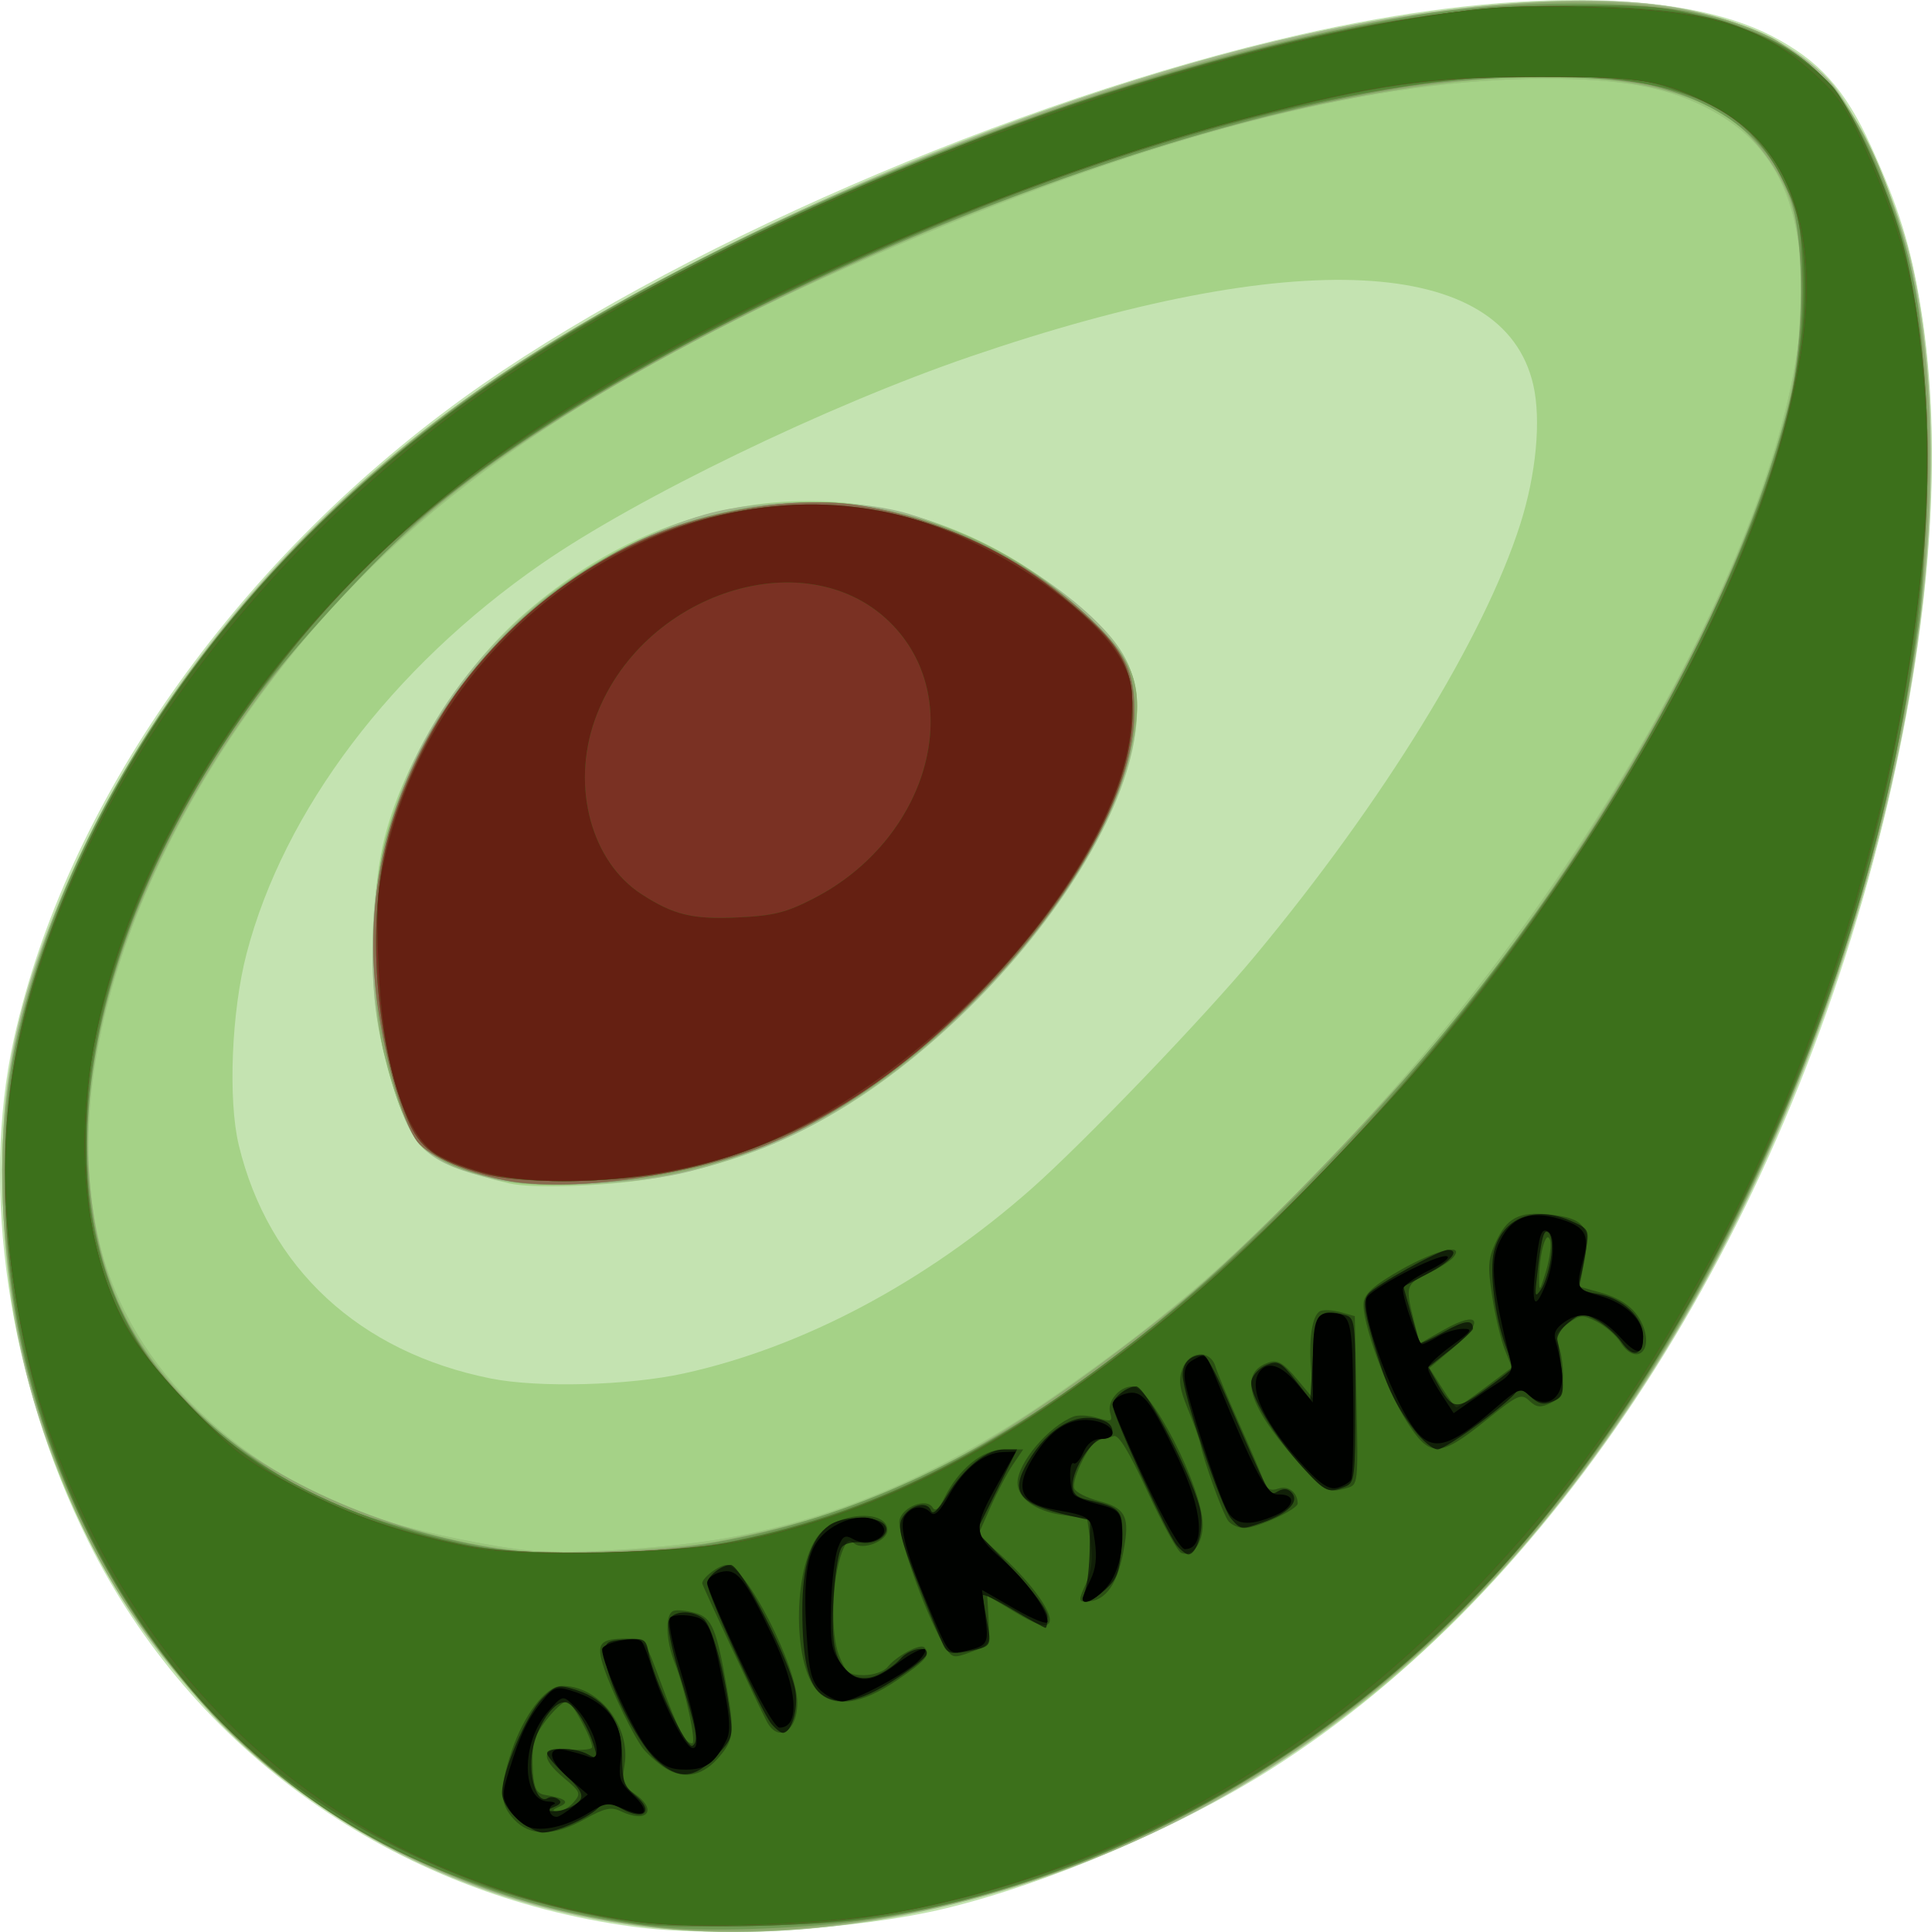
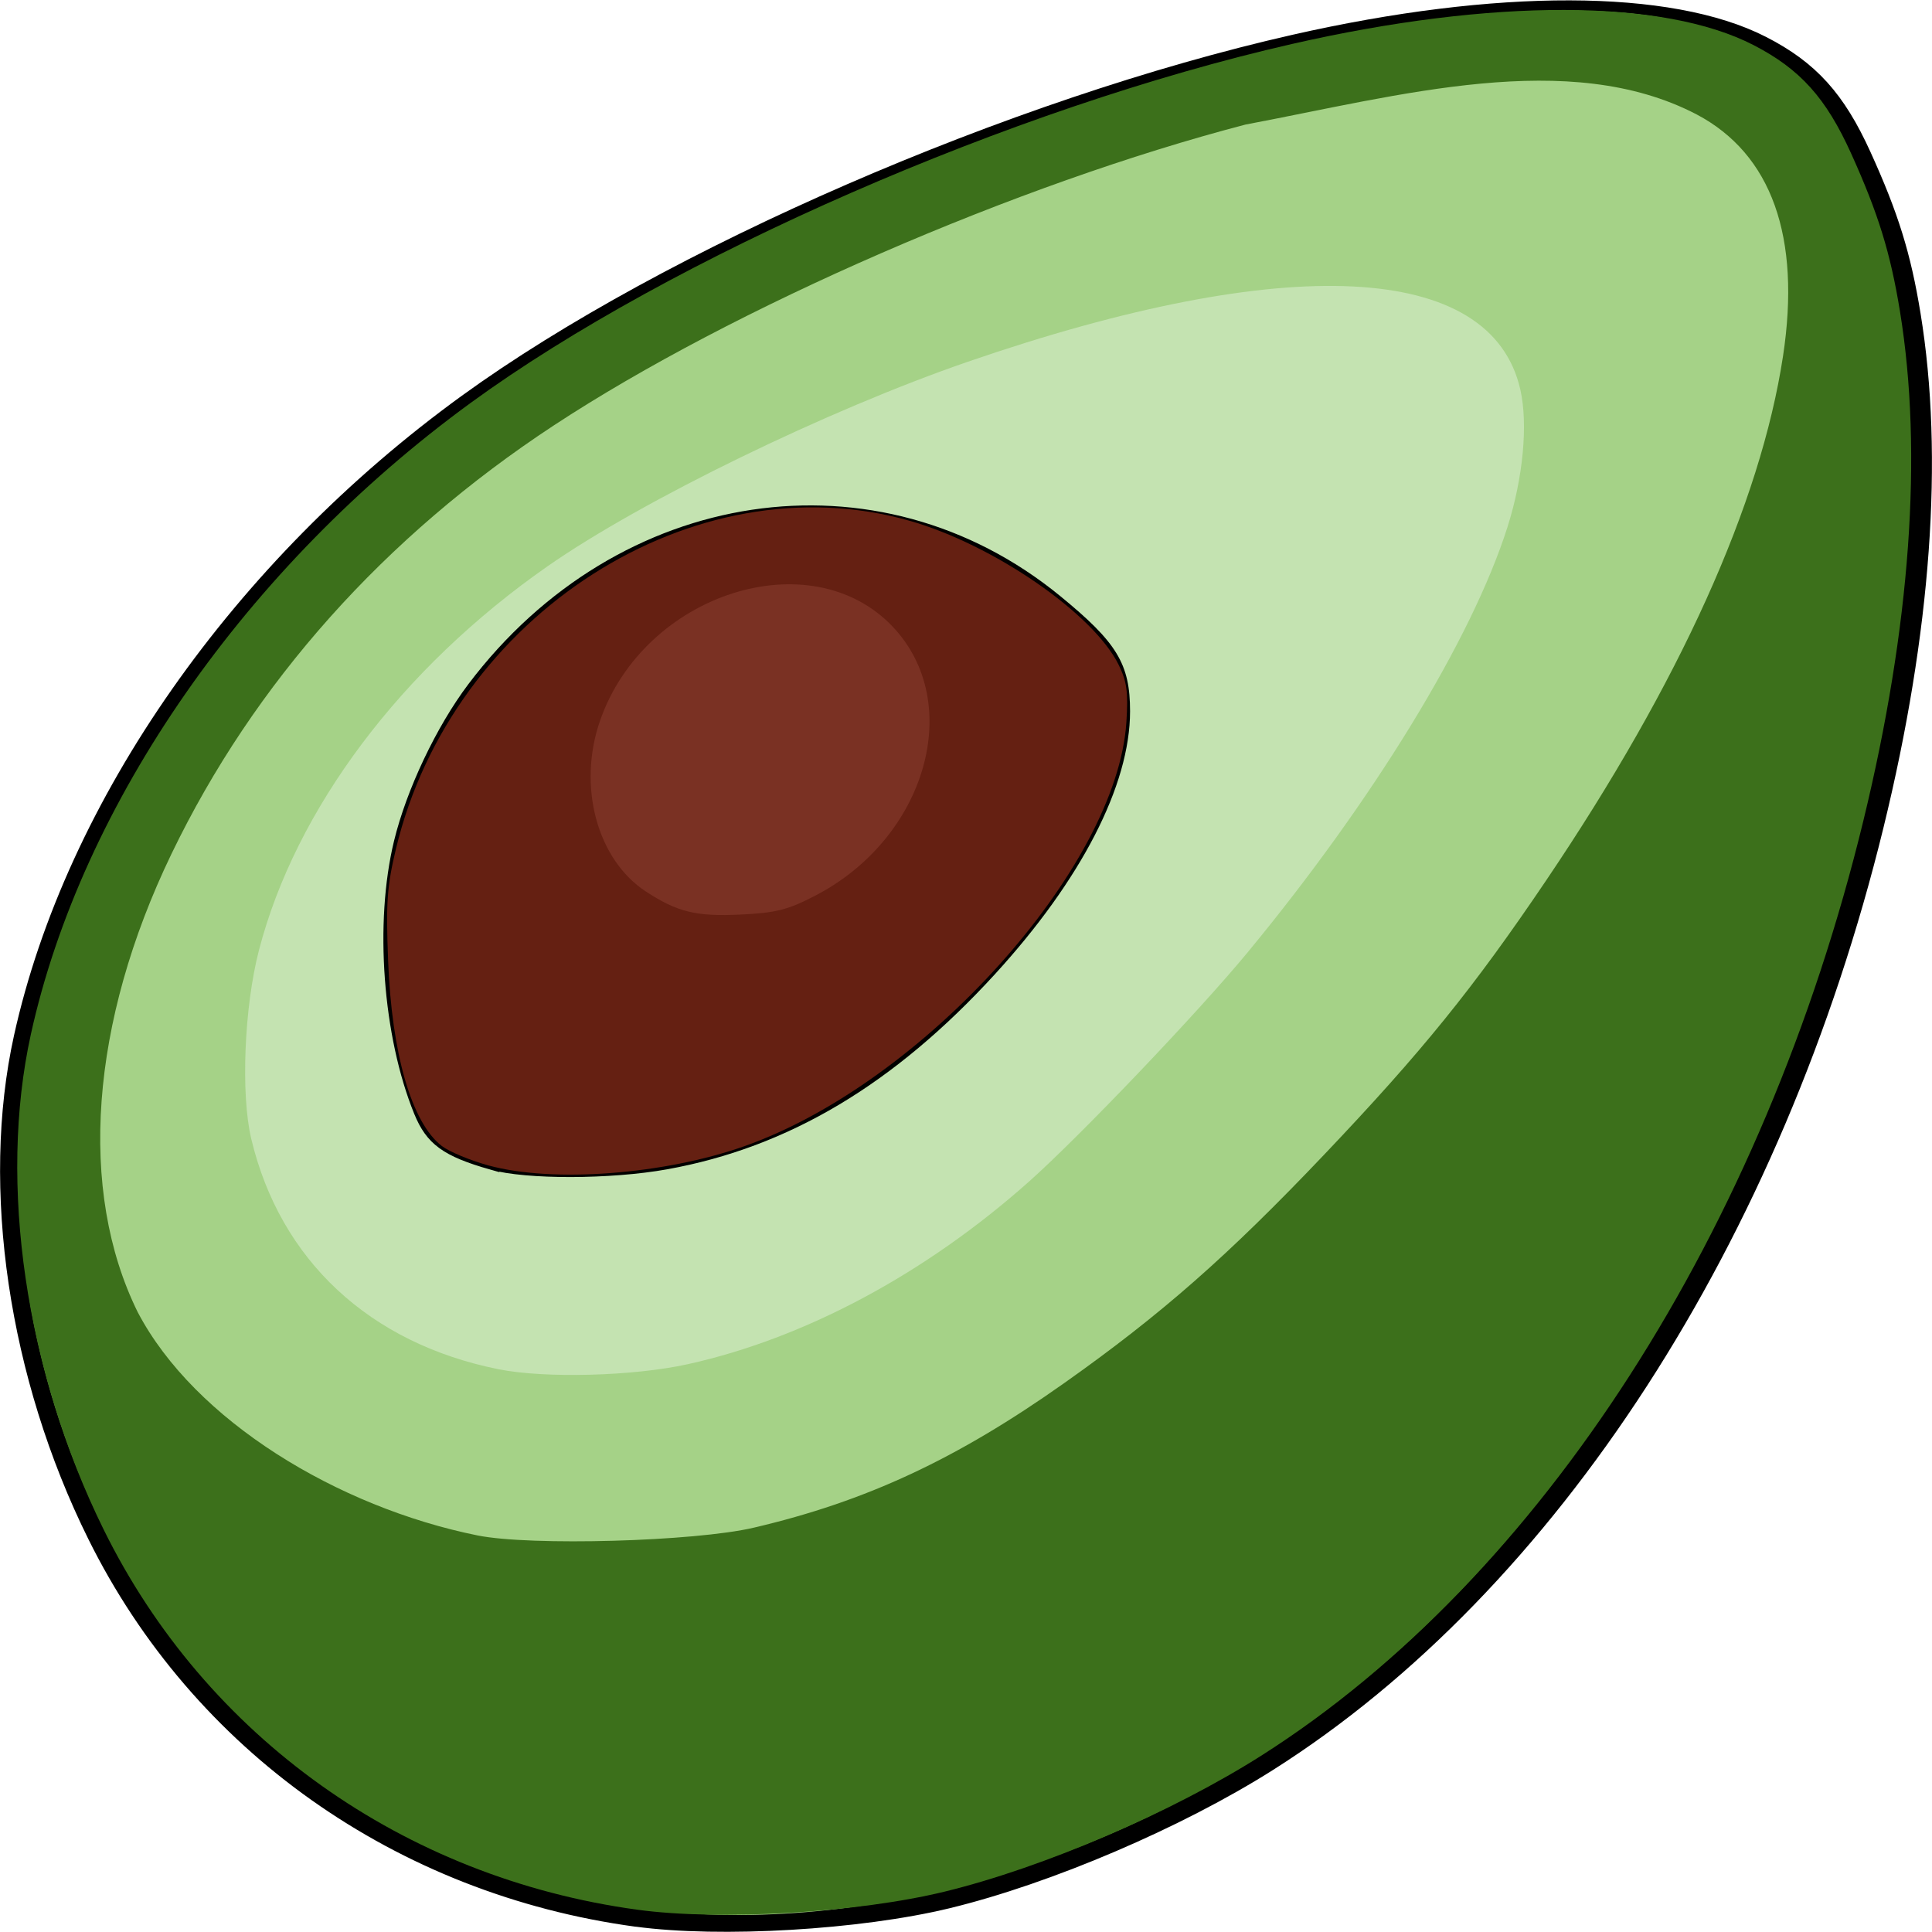
- <svg xmlns="http://www.w3.org/2000/svg" width="512" height="512" viewBox="0 0 512 512" version="1.1" id="svg5" xml:space="preserve">
+ <svg xmlns="http://www.w3.org/2000/svg" width="512" height="512" viewBox="0 0 135.467 135.467" version="1.1" id="svg5" xml:space="preserve">
  <defs id="defs2" />
-   <g id="layer1">
-     <path style="fill:#c4e3b1;stroke-width:1.358" d="M 167.637,510.583 C 104.462,502.003 50.954,464.097 23.34,408.359 2.25,365.79 -5.195,315.455 3.668,275.369 17.429,213.135 61.972,149.547 122.592,105.598 176.59,66.448 269.034,26.284 344.591,9.146 398.836,-3.158 445.071,-3.042 469.415,9.461 c 12.589,6.466 19.555,14.167 26.369,29.156 7.342,16.15 10.621,26.708 13.203,42.512 6.198,37.938 2.805,84.784 -9.905,136.74 -26.995,110.355 -87.217,203.436 -162.465,251.107 -24.211,15.338 -59.009,30.224 -85.866,36.732 -23.582,5.714 -60.839,7.899 -83.114,4.874 z" id="path369" />
-     <path style="fill:#a5d287;stroke-width:1.358" d="M 166.199,509.957 C 83.182,497.782 21.461,437.69 4.36,352.39 0.304,332.155 -0.586,301.841 2.368,284.51 12.594,224.518 54.117,159.832 111.336,114.756 162.394,74.533 256.477,31.08 333.981,11.926 379.296,0.727 422.681,-2.764 448.019,2.752 c 16.054,3.494 28.386,9.712 36.597,18.453 6.833,7.274 17.873,31.376 21.583,47.119 11.418,48.452 5.027,115.651 -17.625,185.343 -28.043,86.276 -75.871,158.887 -132.825,201.652 -57.153,42.915 -128.753,63.553 -189.55,54.637 z m 15.067,-145.991 c 31.602,-6.944 64.129,-24.237 92.152,-48.993 13.759,-12.155 45.704,-45.437 59.153,-61.63 34.087,-41.04 60.658,-84.263 70.277,-114.316 4.255,-13.295 5.614,-27.714 3.488,-37.01 C 398.492,67.722 343.421,64.957 257.053,94.523 219.191,107.484 168.914,131.798 143.413,149.481 c -39.573,27.439 -68.163,65.247 -78.073,103.242 -3.991,15.303 -4.945,38.742 -2.065,50.727 7.834,32.593 31.967,54.929 66.857,61.875 12.579,2.504 36.437,1.87 51.135,-1.359 z m -46.236,-50.342 c -11.295,-2.582 -20.374,-6.377 -23.436,-9.797 -4.36,-4.869 -9.58,-20.052 -11.752,-34.179 -1.998,-12.995 -1.02,-35.624 2.056,-47.604 5.405,-21.048 20.204,-44.743 37.172,-59.516 42.985,-37.422 98.58,-39.721 141.828,-5.867 11.537,9.031 15.88,13.831 18.526,20.474 7.555,18.969 -7.653,53.158 -37.653,84.647 -28.132,29.528 -56.184,45.375 -89.707,50.674 -12.33,1.949 -31.037,2.539 -37.036,1.168 z" id="path367" />
-     <path style="fill:#a1b58b;stroke-width:1.358" d="M 166.199,509.957 C 122.288,503.517 85.29,484.643 56.1,453.791 40.314,437.105 31.154,423.839 21.746,404.038 8.202,375.531 2.132,350.725 0.838,318.593 -0.458,286.431 4.729,262.477 20.343,228.506 45.13,174.579 88.182,126.819 142.701,92.767 196.233,59.331 272.376,27.151 333.981,11.926 379.296,0.727 422.681,-2.764 448.019,2.752 c 16.054,3.494 28.386,9.712 36.597,18.453 6.833,7.274 17.873,31.376 21.583,47.119 11.418,48.452 5.027,115.651 -17.625,185.343 -36.144,111.199 -101.15,193.632 -183.003,232.064 -46.616,21.888 -96.357,30.533 -139.372,24.225 z m 25.971,-102.283 c 29.928,-5.235 58.005,-17.344 86.989,-37.518 30.982,-21.564 49.278,-37.496 77.369,-67.376 C 428.686,226.03 481.528,124.523 477.336,70.714 475.736,50.179 468.699,37.695 454.135,29.553 442.788,23.21 430.225,20.791 408.919,20.849 365.279,20.967 310.947,34.525 246.442,61.395 162.651,96.298 112.672,129.503 76.908,174.028 34.693,226.587 15.634,285.201 26.358,329.487 c 8.057,33.273 37.864,61.93 76.84,73.877 10.138,3.107 28.38,6.788 37.801,7.627 10.731,0.956 36.17,-0.694 51.171,-3.318 z M 131.051,312.573 c -17.513,-4.306 -21.479,-7.776 -26.345,-23.061 -4.987,-15.663 -6.588,-27.861 -5.83,-44.413 1.483,-32.386 16.723,-62.614 42.462,-84.219 12.699,-10.66 30.809,-20.416 45.625,-24.579 15.241,-4.283 39.832,-4.333 53.894,-0.111 25.225,7.574 52.139,26.042 58.137,39.892 14.246,32.895 -41.142,106.307 -96.663,128.118 -6.377,2.505 -16.37,5.585 -22.205,6.843 -14.94,3.222 -39.126,3.975 -49.074,1.53 z" id="path365" />
-     <path style="fill:#98c579;stroke-width:1.358" d="M 172.545,510.637 C 128.52,505.256 88.809,486.747 59.861,458.115 50.769,449.122 37.848,432.64 30.658,420.861 7.155,382.358 -4.287,327.166 2.542,285.236 13.028,220.858 59.74,151.615 123.756,105.557 c 28.581,-20.563 67.838,-41.499 113.562,-60.563 101.278,-42.227 191.256,-55.758 232.278,-34.93 3.155,1.602 9.079,6.117 13.166,10.034 12.065,11.565 22.124,36.712 26.357,65.889 10.744,74.056 -16.274,184.775 -65.173,267.082 -38.16,64.232 -84.756,107.95 -143.787,134.906 -40.815,18.638 -89.622,27.305 -127.614,22.662 z m 19.624,-102.963 c 29.928,-5.235 58.005,-17.344 86.989,-37.518 30.982,-21.564 49.278,-37.496 77.369,-67.376 C 428.686,226.03 481.528,124.523 477.336,70.714 475.736,50.179 468.699,37.695 454.135,29.553 442.788,23.21 430.225,20.791 408.919,20.849 365.279,20.967 310.947,34.525 246.442,61.395 162.651,96.298 112.672,129.503 76.908,174.028 34.693,226.587 15.634,285.201 26.358,329.487 c 8.057,33.273 37.864,61.93 76.84,73.877 10.138,3.107 28.38,6.788 37.801,7.627 10.731,0.956 36.17,-0.694 51.171,-3.318 z m -56.476,-94.436 c -23.164,-4.481 -27.604,-8.955 -33.909,-34.159 -3.727,-14.899 -3.489,-42.468 0.492,-56.941 6.862,-24.947 23.929,-49.991 44.625,-65.48 45.965,-34.402 104.578,-30.569 144.274,9.435 10.335,10.415 12.158,17.829 8.3,33.748 -4.478,18.476 -17.787,40.534 -36.539,60.557 -25.678,27.418 -53.11,43.973 -83.695,50.508 -12.175,2.602 -35.657,3.859 -43.549,2.332 z" id="path363" />
-     <path style="fill:#8da96e;stroke-width:1.358" d="M 172.545,510.637 C 128.52,505.256 88.809,486.747 59.861,458.115 50.769,449.122 37.848,432.64 30.658,420.861 7.155,382.358 -4.287,327.166 2.542,285.236 13.028,220.858 59.74,151.615 123.756,105.557 c 28.581,-20.563 67.838,-41.499 113.562,-60.563 101.278,-42.227 191.256,-55.758 232.278,-34.93 3.155,1.602 9.079,6.117 13.166,10.034 12.065,11.565 22.124,36.712 26.357,65.889 10.744,74.056 -16.274,184.775 -65.173,267.082 -38.16,64.232 -84.756,107.95 -143.787,134.906 -40.815,18.638 -89.622,27.305 -127.614,22.662 z m 16.888,-102.025 c 35.879,-6.754 58.706,-16.587 91.507,-39.417 10.935,-7.611 26.746,-19.69 35.135,-26.842 19.212,-16.379 55.389,-54.165 71.899,-75.099 42.35,-53.696 75.54,-115.705 86.199,-161.046 3.866,-16.444 4.117,-40.74 0.54,-52.175 -2.722,-8.702 -10.016,-18.494 -17.287,-23.207 C 429.607,12.793 366.008,18.217 287.559,45.312 225.54,66.733 157.67,101.176 121.635,129.517 61.165,177.075 20.021,252.277 23.443,308.988 c 1.783,29.551 10.665,48.345 32.213,68.165 18.506,17.021 52.347,30.895 82.689,33.899 10.51,1.041 40.107,-0.373 51.087,-2.44 z m -53.74,-95.374 c -23.164,-4.481 -27.604,-8.955 -33.909,-34.159 -3.727,-14.899 -3.489,-42.468 0.492,-56.941 6.862,-24.947 23.929,-49.991 44.625,-65.48 45.965,-34.402 104.578,-30.569 144.274,9.435 10.335,10.415 12.158,17.829 8.3,33.748 -4.478,18.476 -17.787,40.534 -36.539,60.557 -25.678,27.418 -53.11,43.973 -83.695,50.508 -12.175,2.602 -35.657,3.859 -43.549,2.332 z" id="path361" />
-     <path style="fill:#6f9a53;stroke-width:1.358" d="M 174.49,510.675 C 105.24,503.195 49.471,463.539 20.95,401.497 7.109,371.39 1.327,345.137 1.189,311.77 1.096,289.438 2.962,277.426 9.905,255.658 29.556,194.054 77.175,135.061 139.616,94.965 204.009,53.615 300.359,16.37 374.405,4.204 c 26.18,-4.301 61.239,-4.358 77.467,-0.126 24.798,6.467 35.996,16.555 46.185,41.603 9.943,24.445 12.168,38.156 12.255,75.505 0.045,19.59 -0.599,35.984 -1.721,43.82 -16.064,112.179 -67.048,215.23 -136.751,276.413 -41.552,36.472 -94.59,61.294 -144.629,67.686 -17.147,2.19 -40.528,2.886 -52.72,1.569 z m 7.726,-100.757 c 56.434,-7.88 108.126,-38.474 166.873,-98.761 61.664,-63.281 108.626,-140.005 125.067,-204.326 4.218,-16.501 4.245,-44.263 0.054,-55.259 -5.47,-14.352 -17.411,-23.95 -35.769,-28.75 -12.227,-3.197 -44.833,-3.153 -65.334,0.089 C 289.598,36.114 169.383,88.447 113.145,136.078 100.175,147.063 76.126,173.211 66.06,187.273 22.669,247.889 11.014,313.739 36.374,355.004 c 10.707,17.422 31.647,34.763 52.932,43.834 9.974,4.251 31.293,10.06 42.509,11.583 13.534,1.838 35.186,1.621 50.402,-0.503 z m -46.589,-96.812 c -10.605,-1.679 -22,-6.514 -25.103,-10.651 -4.102,-5.47 -9.291,-24.495 -10.964,-40.204 -5.065,-47.542 20.749,-93.358 65.975,-117.093 17.44,-9.153 43.342,-13.94 61.343,-11.338 23.367,3.378 46.852,15.069 63.546,31.631 8.149,8.085 10.345,13.242 10.176,23.9 -0.583,36.86 -50.286,94.932 -97.74,114.196 -19.492,7.913 -50.122,12.267 -67.234,9.558 z" id="path359" />
-     <path style="fill:#8a6c50;stroke-width:1.358" d="M 168.852,509.795 C 143.919,505.84 119.684,498.199 101.415,488.534 40.979,456.559 1.525,387.185 1.282,312.466 1.188,283.4 6.99,259.052 21.567,227.338 46.763,172.52 89.94,125.561 147.699,90.162 183.639,68.135 248.663,38.757 291.538,25.176 344.255,8.476 380.921,1.528 416.877,1.424 c 20.667,-0.06 24.644,0.32 36.292,3.467 23.344,6.307 32.691,14.176 42.301,35.611 11.829,26.384 16.667,56.403 15.134,93.901 -4.386,107.283 -57.128,229.212 -128.811,297.781 -43.341,41.459 -98.269,68.932 -152.806,76.431 -13.607,1.871 -51.14,2.608 -60.134,1.181 z m 25.114,-101.307 c 38.222,-7.949 67.933,-22.852 108.183,-54.264 60.071,-46.88 117.771,-119.598 151.244,-190.609 18.205,-38.622 25.154,-64.633 24.296,-90.942 C 477.248,59.199 476.788,56.901 472.843,48.497 464.038,29.737 448.466,21.76 417.397,20.093 362.971,17.173 275.147,42.868 190.736,86.409 136.979,114.138 103.676,139.344 77.258,172.299 26.919,235.093 9.88,303.195 32.973,349.289 c 15.019,29.977 48.601,51.877 92.772,60.501 13.945,2.723 52.397,1.989 68.219,-1.302 z M 135.628,313.106 c -10.605,-1.679 -22,-6.514 -25.103,-10.651 -4.102,-5.47 -9.291,-24.495 -10.964,-40.204 -5.065,-47.542 20.749,-93.358 65.975,-117.093 17.44,-9.153 43.342,-13.94 61.343,-11.338 23.367,3.378 46.852,15.069 63.546,31.631 8.149,8.085 10.345,13.242 10.176,23.9 -0.583,36.86 -50.286,94.932 -97.74,114.196 -19.492,7.913 -50.122,12.267 -67.234,9.558 z" id="path357" />
-     <path style="fill:#558636;stroke-width:1.358" d="M 168.852,509.795 C 143.919,505.84 119.684,498.199 101.415,488.534 40.979,456.559 1.525,387.185 1.282,312.466 1.188,283.4 6.99,259.052 21.567,227.338 46.763,172.52 89.94,125.561 147.699,90.162 183.639,68.135 248.663,38.757 291.538,25.176 344.255,8.476 380.921,1.528 416.877,1.424 c 20.667,-0.06 24.644,0.32 36.292,3.467 23.344,6.307 32.691,14.176 42.301,35.611 11.829,26.384 16.667,56.403 15.134,93.901 -4.386,107.283 -57.128,229.212 -128.811,297.781 -43.341,41.459 -98.269,68.932 -152.806,76.431 -13.607,1.871 -51.14,2.608 -60.134,1.181 z m 25.114,-101.307 c 38.222,-7.949 67.933,-22.852 108.183,-54.264 60.071,-46.88 117.771,-119.598 151.244,-190.609 18.205,-38.622 25.154,-64.633 24.296,-90.942 C 477.248,59.199 476.788,56.901 472.843,48.497 464.038,29.737 448.466,21.76 417.397,20.093 362.971,17.173 275.147,42.868 190.736,86.409 136.979,114.138 103.676,139.344 77.258,172.299 26.919,235.093 9.88,303.195 32.973,349.289 c 15.019,29.977 48.601,51.877 92.772,60.501 13.945,2.723 52.397,1.989 68.219,-1.302 z m -65.897,-97.477 c -12.552,-3.545 -16.874,-6.677 -20.113,-14.573 -8.473,-20.658 -10.75,-51.147 -5.445,-72.903 3.344,-13.713 11.384,-30.584 19.964,-41.894 40.265,-53.073 110.071,-63.441 159.023,-23.619 15.26,12.414 18.662,17.969 18.662,30.47 0,19.633 -13.121,44.962 -36.376,70.221 -27.184,29.527 -55.627,46.361 -88.202,52.204 -15.179,2.722 -38.045,2.767 -47.514,0.093 z" id="path355" />
-     <path style="fill:#487325;stroke-width:1.358" d="M 167.525,509.187 C 122.61,503.14 77.276,479.38 51.065,448.148 22.911,414.602 6.803,375.376 2.426,329.705 -0.453,299.658 2.537,276.556 13.04,247.687 35.665,185.505 82.855,130.111 146.304,91.255 214.253,49.644 306.042,15.143 377.851,4.224 c 26.275,-3.995 63.437,-3.332 78.789,1.407 11.152,3.442 22.483,10.146 28.795,17.037 4.461,4.87 13.304,23.743 17.689,37.752 6.476,20.689 9.228,55.787 6.675,85.112 -8.403,96.526 -48.365,195.531 -106.404,263.617 -46.672,54.751 -109.757,90.212 -176.918,99.446 -16.254,2.235 -44.635,2.52 -58.952,0.593 z m 19.565,-99.427 c 40.141,-6.252 75.74,-23.648 119.038,-58.173 90.523,-72.181 172.021,-202.358 172.114,-274.917 0.037,-29.255 -10.419,-45.004 -35.339,-53.224 -8.461,-2.791 -12.141,-3.111 -35.309,-3.068 -28.713,0.053 -42.793,2.071 -78.085,11.189 -70.666,18.258 -162.666,61.349 -208.887,97.838 -48.858,38.57 -85.149,94.533 -95.708,147.587 -2.729,13.713 -2.731,38.495 -0.004,50.83 3.905,17.662 10.251,29.021 24.448,43.766 18.981,19.712 40.501,30.892 72.352,37.587 15.575,3.274 46.351,3.549 65.382,0.585 z m -59.022,-98.748 c -12.552,-3.545 -16.874,-6.677 -20.113,-14.573 -8.473,-20.658 -10.75,-51.147 -5.445,-72.903 3.344,-13.713 11.384,-30.584 19.964,-41.894 40.265,-53.073 110.071,-63.441 159.023,-23.619 15.26,12.414 18.662,17.969 18.662,30.47 0,19.633 -13.121,44.962 -36.376,70.221 -27.184,29.527 -55.627,46.361 -88.202,52.204 -15.179,2.722 -38.045,2.767 -47.514,0.093 z" id="path353" />
-     <path style="fill:#7a3123;stroke-width:1.358" d="M 168.852,509.277 C 95.7,498.661 40.274,453.459 14.517,383.413 2.575,350.936 -1.598,312.7 3.621,283.572 14.523,222.736 55.813,159.825 115.274,113.46 176.608,65.633 291.689,17.861 378.329,4.261 c 16.018,-2.514 23.064,-2.898 43.106,-2.345 33.506,0.923 46.76,5.226 61.923,20.102 4.855,4.764 7.628,9.482 12.997,22.121 8.411,19.799 11.576,33.25 13.601,57.81 5.297,64.234 -18.531,161.749 -56.619,231.705 -20.329,37.339 -37.862,61.876 -62.903,88.032 -43.033,44.95 -96.032,74.482 -152.614,85.041 -17.233,3.216 -54.811,4.606 -68.97,2.551 z m 30.275,-101.378 c 30.376,-7.073 54.825,-18.401 83.989,-38.913 26.226,-18.446 44.194,-34.149 70.201,-61.35 26.42,-27.633 40.354,-44.747 60.062,-73.77 36.06,-53.103 57.904,-101.185 63.975,-140.815 4.912,-32.065 -3.09,-54.34 -23.338,-64.971 -13.039,-6.846 -18.48,-7.752 -46.422,-7.733 -29.281,0.02 -42.124,1.797 -75.54,10.453 C 270.367,46.78 193.427,80.05 145.037,111.668 99.209,141.611 64.006,180.832 41.712,226.784 c -21.997,45.339 -25.348,90.509 -9.14,123.193 2.772,5.589 8.622,13.058 17.5,22.342 12.098,12.651 14.753,14.68 28.589,21.837 15.128,7.825 27.883,12.237 45.759,15.828 14.329,2.879 58.711,1.64 74.707,-2.085 z m -71.059,-96.888 c -12.552,-3.545 -16.874,-6.677 -20.113,-14.573 -8.473,-20.658 -10.75,-51.147 -5.445,-72.903 3.344,-13.713 11.384,-30.584 19.964,-41.894 40.265,-53.073 110.071,-63.441 159.023,-23.619 15.26,12.414 18.662,17.969 18.662,30.47 0,19.633 -13.121,44.962 -36.376,70.221 -27.184,29.527 -55.627,46.361 -88.202,52.204 -15.179,2.722 -38.045,2.767 -47.514,0.093 z" id="path351" />
-     <path style="fill:#3c701b;stroke-width:1.358" d="M 168.852,509.277 C 95.7,498.661 40.274,453.459 14.517,383.413 2.575,350.936 -1.598,312.7 3.621,283.572 14.523,222.736 55.813,159.825 115.274,113.46 176.608,65.633 291.689,17.861 378.329,4.261 c 16.018,-2.514 23.064,-2.898 43.106,-2.345 33.506,0.923 46.76,5.226 61.923,20.102 4.855,4.764 7.628,9.482 12.997,22.121 8.411,19.799 11.576,33.25 13.601,57.81 5.297,64.234 -18.531,161.749 -56.619,231.705 -20.329,37.339 -37.862,61.876 -62.903,88.032 -43.033,44.95 -96.032,74.482 -152.614,85.041 -17.233,3.216 -54.811,4.606 -68.97,2.551 z m 30.275,-101.378 c 30.376,-7.073 54.825,-18.401 83.989,-38.913 26.226,-18.446 44.194,-34.149 70.201,-61.35 26.42,-27.633 40.354,-44.747 60.062,-73.77 36.06,-53.103 57.904,-101.185 63.975,-140.815 4.912,-32.065 -3.09,-54.34 -23.338,-64.971 -13.039,-6.846 -18.48,-7.752 -46.422,-7.733 -29.281,0.02 -42.124,1.797 -75.54,10.453 C 270.367,46.78 193.427,80.05 145.037,111.668 99.209,141.611 64.006,180.832 41.712,226.784 c -21.997,45.339 -25.348,90.509 -9.14,123.193 2.772,5.589 8.622,13.058 17.5,22.342 12.098,12.651 14.753,14.68 28.589,21.837 15.128,7.825 27.883,12.237 45.759,15.828 14.329,2.879 58.711,1.64 74.707,-2.085 z m -71.759,-97.357 c -4.944,-1.352 -10.614,-3.704 -12.6,-5.226 -8.16,-6.254 -13.546,-24.786 -14.514,-49.947 -0.598,-15.522 -0.29,-19.846 2.126,-29.909 15.106,-62.923 80.627,-104.569 138.758,-88.198 22.703,6.394 49.868,24.999 56.644,38.795 2.201,4.481 2.579,7.284 2.064,15.302 -2.516,39.193 -54.888,97.022 -103.251,114.009 -21.801,7.657 -51.917,9.908 -69.226,5.174 z m 88.387,-72.512 c 29.984,-15.482 40.481,-51.755 20.916,-72.276 -22.185,-23.268 -67.124,-8.938 -79.103,25.223 -6.18,17.626 -0.838,37.384 12.434,45.988 8.49,5.503 13.553,6.726 25.516,6.16 9.595,-0.454 12.82,-1.266 20.237,-5.095 z" id="path349" />
-     <path style="fill:#652012;stroke-width:1.358" d="m 127.368,310.542 c -4.944,-1.352 -10.614,-3.704 -12.6,-5.226 -8.16,-6.254 -13.546,-24.786 -14.514,-49.947 -0.598,-15.522 -0.29,-19.846 2.126,-29.909 15.106,-62.923 80.627,-104.569 138.758,-88.198 22.703,6.394 49.868,24.999 56.644,38.795 2.201,4.481 2.579,7.284 2.064,15.302 -2.516,39.193 -54.888,97.022 -103.251,114.009 -21.801,7.657 -51.917,9.908 -69.226,5.174 z m 88.387,-72.512 c 29.984,-15.482 40.481,-51.755 20.916,-72.276 -22.185,-23.268 -67.124,-8.938 -79.103,25.223 -6.18,17.626 -0.838,37.384 12.434,45.988 8.49,5.503 13.553,6.726 25.516,6.16 9.595,-0.454 12.82,-1.266 20.237,-5.095 z" id="path347" />
-   </g>
-   <g id="layer2">
-     <path style="display:inline;fill:#000000;fill-opacity:0.298;stroke-width:1.358" d="m 136.296,482.246 c -3.928,-4.12 -4.077,-8.114 -0.683,-18.243 3.191,-9.522 8.952,-17.058 13.143,-17.193 9.668,-0.312 18.425,10.549 16.774,20.804 -0.755,4.687 -0.448,5.606 2.558,7.673 6.313,4.339 3.485,8.076 -3.563,4.708 -2.557,-1.222 -4.291,-0.843 -9.544,2.087 -8.256,4.604 -14.401,4.659 -18.685,0.165 z m 15.716,-4.63 c 1.995,-2.312 1.83,-2.74 -2.447,-6.319 -6.633,-5.551 -6.137,-8.303 1.381,-7.676 3.283,0.274 5.969,-10e-4 5.969,-0.611 0,-2.223 -5.394,-12.127 -6.605,-12.127 -1.917,0 -7.981,7.296 -8.782,10.566 -0.393,1.603 -0.523,5.354 -0.29,8.335 0.325,4.158 1.042,5.523 3.077,5.861 5.595,0.93 6.819,1.887 3.979,3.112 -1.957,0.844 -2.098,1.17 -0.537,1.242 1.164,0.054 3.079,-1.018 4.256,-2.383 z m 23.435,-9.628 c -1.804,-1.304 -4.04,-3.338 -4.969,-4.521 -2.498,-3.179 -8.272,-15.059 -10.415,-21.429 -2.197,-6.53 -1.186,-7.814 6.136,-7.792 4.606,0.014 4.677,0.107 9.11,12.151 4.475,12.156 6.273,15.615 8.117,15.615 1.234,0 -1.904,-14.511 -4.603,-21.287 -2.442,-6.129 -2.618,-12.966 -0.356,-13.818 0.912,-0.344 3.519,-0.101 5.794,0.539 4.447,1.251 5.649,4.153 8.488,20.497 1.953,11.242 1.652,13.381 -2.546,18.095 -4.42,4.962 -9.637,5.652 -14.757,1.95 z m 27.698,-11.888 c -2.765,-5.371 -17.051,-35.946 -17.051,-36.494 0,-1.53 4.494,-4.892 6.539,-4.892 4.899,0 18.662,26.951 18.662,36.545 0,7.683 -5.121,10.725 -8.15,4.841 z m 13.574,-7.874 c -7.039,-7.382 -6.52,-34.395 0.807,-42.08 5.32,-5.58 17.643,-6.009 17.643,-0.615 0,2.809 -6.538,5.432 -8.748,3.509 -1.442,-1.255 -2.13,-0.759 -3.318,2.393 -2.653,7.039 -3.055,21.514 -0.757,27.282 1.827,4.586 2.623,5.213 6.624,5.213 2.509,0 5.32,-0.976 6.271,-2.178 2.28,-2.882 8.656,-6.288 9.707,-5.185 1.815,1.903 0.505,3.472 -7.332,8.785 -9.377,6.357 -16.627,7.355 -20.897,2.876 z M 249.716,435.178 c -4.761,-8.202 -12.098,-29.165 -11.33,-32.373 0.853,-3.563 7.223,-5.934 8.792,-3.272 0.66,1.12 1.658,0.313 3.014,-2.438 3.844,-7.796 10.168,-12.986 15.825,-12.986 h 5.144 l -2.749,4.05 c -1.512,2.227 -4.19,7.312 -5.952,11.299 l -3.202,7.25 6.193,5.611 c 8.412,7.622 14.258,16.054 12.447,17.955 -0.98,1.028 -3.622,0.132 -8.833,-2.996 l -7.435,-4.462 0.365,6.566 c 0.359,6.461 0.285,6.595 -4.659,8.415 -4.969,1.829 -5.053,1.8 -7.618,-2.618 z m 38.038,-15.437 c 1.54,-3.388 1.889,-6.477 1.241,-11.008 l -0.9,-6.298 -6.712,-0.968 c -6.928,-0.999 -11.729,-4.479 -11.729,-8.5 0,-5.248 8.235,-14.996 14.845,-17.573 1.235,-0.481 4.1,-0.317 6.366,0.364 3.659,1.101 4.034,0.953 3.347,-1.319 -0.911,-3.011 2.434,-7.025 5.854,-7.025 4.932,0 18.662,26.966 18.662,36.652 0,5.01 -2.77,8.648 -5.689,7.473 -0.959,-0.386 -4.968,-7.673 -8.909,-16.193 -4.988,-10.784 -7.72,-15.268 -8.992,-14.756 -1.005,0.404 -2.661,0.735 -3.681,0.735 -2.211,0 -7.675,10.642 -6.756,13.156 0.354,0.966 3.312,2.462 6.575,3.324 6.661,1.759 7.965,3.896 6.82,11.182 -1.683,10.716 -4.885,15.463 -10.428,15.463 -1.839,0 -1.83,-0.495 0.086,-4.71 z m 37.761,-16.656 c -1.415,-1.789 -6.44,-15.67 -7.435,-20.542 -0.254,-1.244 -1.731,-5.355 -3.282,-9.136 -2.232,-5.442 -2.538,-7.653 -1.467,-10.607 1.758,-4.851 7.422,-5.238 8.806,-0.602 0.514,1.722 3.308,8.451 6.209,14.955 2.901,6.503 5.804,13.275 6.451,15.048 0.907,2.486 1.82,3.009 3.993,2.286 2.634,-0.877 5.065,0.999 5.118,3.949 0.028,1.542 -10.633,6.472 -14.075,6.509 -1.552,0.017 -3.495,-0.82 -4.318,-1.86 z m 17.867,-16.303 c -12.8,-14.501 -15.169,-23.045 -7.13,-25.721 2.349,-0.782 3.845,0.105 7.464,4.427 l 4.527,5.405 -0.701,-6.911 c -0.873,-8.609 0.149,-15.658 2.403,-16.565 0.944,-0.38 3.377,-0.225 5.406,0.344 l 3.689,1.035 0.45,22.35 c 0.449,22.287 0.441,22.352 -2.582,23.202 -5.219,1.466 -5.879,1.097 -13.526,-7.565 z m 29.36,-10.131 c -5.436,-8.587 -12.007,-26.863 -11.353,-31.574 0.325,-2.341 2.951,-4.634 9.73,-8.497 9.392,-5.352 17.088,-7.242 14.097,-3.462 -0.815,1.029 -3.872,3.003 -6.794,4.385 -5.835,2.76 -6.031,3.408 -3.745,12.372 l 1.568,6.149 6.393,-3.621 c 9.343,-5.293 10.981,-2.385 2.631,4.67 l -6.462,5.46 3.296,5.223 c 1.813,2.873 3.561,5.223 3.885,5.223 0.324,0 3.761,-2.382 7.638,-5.294 l 7.049,-5.294 -1.866,-4.655 c -1.026,-2.56 -2.526,-8.845 -3.332,-13.965 -1.272,-8.08 -1.159,-9.988 0.857,-14.443 2.997,-6.624 6.157,-8.287 14.206,-7.476 9.263,0.934 11.045,3.23 9.376,12.082 l -1.329,7.051 5.446,1.52 c 6.165,1.721 9.868,4.691 11.53,9.248 2.478,6.795 -2.383,9.956 -6.117,3.979 -1.146,-1.835 -3.966,-4.292 -6.265,-5.46 -3.88,-1.971 -4.448,-1.924 -7.892,0.648 -3.008,2.247 -3.461,3.264 -2.387,5.369 0.729,1.428 1.325,5.156 1.325,8.283 0,4.712 -0.567,5.957 -3.31,7.268 -2.671,1.276 -3.76,1.157 -5.637,-0.62 -2.153,-2.037 -3.019,-1.644 -11.611,5.281 -12.229,9.856 -14.769,9.875 -20.924,0.151 z m 37.972,-48.188 c -1.054,-2.486 -2.792,3.916 -2.833,10.433 -0.022,3.624 0.221,3.349 1.846,-2.087 1.029,-3.443 1.473,-7.199 0.987,-8.347 z" id="path345" />
-     <path style="display:inline;fill:#000000;fill-opacity:0.601;stroke-width:1.358" d="m 137.121,482.059 c -2.47,-2.18 -4.081,-4.92 -4.081,-6.941 0,-5.545 6.51,-20.81 10.648,-24.969 3.662,-3.68 4.176,-3.807 9.119,-2.254 7.956,2.5 12.065,8.494 12.065,17.599 0,6.41 0.492,7.849 3.543,10.367 4.982,4.11 2.376,6.749 -3.511,3.556 -3.827,-2.076 -4.477,-2.093 -6.501,-0.171 -2.886,2.739 -11.255,6.414 -14.608,6.414 -1.426,0 -4.43,-1.621 -6.674,-3.601 z m 14.575,-3.403 c 3.613,-2.028 3.228,-3.599 -2.077,-8.484 -2.553,-2.351 -4.642,-4.836 -4.642,-5.522 0,-1.744 7.576,-1.56 10.823,0.264 2.425,1.361 2.599,1.19 1.763,-1.739 -1.603,-5.615 -5.35,-11.57 -7.561,-12.016 -3.63,-0.733 -8.936,8.16 -9.198,15.416 -0.228,6.32 2.002,11.452 4.323,9.947 0.647,-0.419 1.883,-0.304 2.746,0.255 1.079,0.7 0.768,1.347 -0.995,2.071 -2.35,0.965 -2.363,1.062 -0.156,1.151 1.325,0.054 3.563,-0.55 4.974,-1.342 z m 22.095,-12.384 c -5.113,-4.709 -13.165,-21.055 -13.401,-27.206 -0.151,-3.936 0.161,-4.207 5.297,-4.601 5.067,-0.389 5.512,-0.134 6.215,3.552 1.374,7.206 10.066,25.644 11.615,24.639 1.711,-1.109 1.15,-4.134 -3.637,-19.581 -1.923,-6.206 -3.121,-12.31 -2.662,-13.563 0.987,-2.698 6.146,-3.001 9.202,-0.54 2.203,1.773 5.401,13.165 7.025,25.024 0.853,6.23 0.647,6.86 -3.755,11.477 -5.766,6.047 -9.971,6.259 -15.899,0.8 z m 30.601,-9.478 c -2.671,-3.239 -16.972,-34.544 -16.972,-37.153 0,-1.919 3.8,-4.931 6.213,-4.926 2.729,0.007 16.018,25.946 17.173,33.523 0.743,4.873 -1.111,10.991 -3.332,10.991 -0.591,0 -1.978,-1.095 -3.082,-2.434 z m 13.153,-7.887 c -3.389,-2.696 -4.924,-9.601 -4.924,-22.15 0,-11.816 2.253,-18.965 7.1,-22.525 3.086,-2.267 11.095,-2.685 14.036,-0.732 3.161,2.098 -0.901,6.017 -5.501,5.309 -2.061,-0.317 -4.364,0.201 -5.117,1.153 -1.811,2.289 -3.156,19.761 -2.013,26.152 1.234,6.901 5.95,10.177 11.302,7.852 2.131,-0.926 4.906,-2.878 6.166,-4.339 2.469,-2.862 7.731,-3.677 6.903,-1.07 -0.277,0.872 -4.315,4.002 -8.972,6.956 -8.899,5.644 -14.822,6.703 -18.98,3.396 z M 250.025,436.06 c -0.708,-1.412 -3.795,-8.925 -6.859,-16.696 -4.437,-11.255 -5.287,-14.686 -4.174,-16.867 1.792,-3.513 6.695,-4.954 7.681,-2.259 0.5,1.366 1.899,0.073 4.403,-4.069 4.372,-7.231 10.41,-12.06 15.077,-12.06 h 3.387 l -5.378,10.85 -5.378,10.85 9.413,9.873 c 5.7,5.978 9.413,11.027 9.413,12.799 0,1.609 -0.241,2.926 -0.536,2.926 -0.295,0 -4.174,-2.157 -8.621,-4.793 -4.447,-2.636 -8.059,-4.358 -8.028,-3.826 0.032,0.532 0.551,3.642 1.153,6.91 1.233,6.685 1.247,6.664 -5.418,7.975 -3.942,0.776 -5.09,0.474 -6.137,-1.613 z m 37.603,-14.739 c 0.573,-1.722 1.09,-6.573 1.149,-10.781 l 0.108,-7.651 -5.305,-1.205 c -13.561,-3.08 -15.987,-6.099 -11.296,-14.06 5.709,-9.689 13.438,-13.849 20.472,-11.018 2.952,1.188 2.618,4.72 -0.447,4.72 -2.914,0 -8.066,7.863 -8.066,12.31 0,2.081 1.065,3.178 3.647,3.758 9.508,2.133 9.981,2.741 9.342,12.009 -0.492,7.133 -1.174,9.041 -4.209,11.78 -4.644,4.19 -6.761,4.244 -5.395,0.138 z m 24.198,-11.825 c -2.671,-3.239 -16.972,-34.544 -16.972,-37.153 0,-1.919 3.8,-4.931 6.213,-4.926 2.729,0.007 16.018,25.946 17.173,33.523 0.743,4.873 -1.111,10.991 -3.332,10.991 -0.591,0 -1.978,-1.096 -3.082,-2.434 z m 14.426,-7.039 c -2.73,-3.164 -12.821,-33.081 -12.825,-38.024 -0.003,-3.344 2.048,-5.366 5.444,-5.366 0.688,0 3.226,4.539 5.64,10.086 12.351,28.384 11.803,27.38 14.212,26.028 1.545,-0.867 2.743,-0.684 3.736,0.569 1.835,2.32 -1.224,5.362 -7.68,7.636 -5.83,2.054 -5.965,2.039 -8.526,-0.929 z m 19.382,-13.133 c -7.946,-8.574 -14.819,-20.125 -13.979,-23.493 0.385,-1.542 2.204,-3.405 4.044,-4.138 2.952,-1.177 3.826,-0.72 7.445,3.897 l 4.1,5.231 0.663,-11.08 c 0.708,-11.832 1.635,-13.077 8.395,-11.286 2.802,0.742 2.879,1.352 2.879,22.584 0,20.53 -0.157,21.885 -2.653,22.911 -4.443,1.827 -5.222,1.496 -10.895,-4.626 z m 29.093,-10.433 c -5.288,-7.057 -7.452,-11.756 -10.904,-23.68 -2.428,-8.385 -2.635,-10.488 -1.209,-12.29 1.814,-2.292 18.748,-11.676 21.071,-11.676 3.341,0 0.809,3.028 -5.204,6.224 l -6.564,3.489 2.058,7.316 c 1.132,4.024 2.199,7.476 2.372,7.672 0.173,0.196 3.042,-1.165 6.376,-3.024 5.518,-3.077 7.628,-3.309 7.628,-0.837 0,0.495 -2.664,2.994 -5.92,5.553 l -5.92,4.652 2.272,4.06 c 4.122,7.366 5.033,7.492 12.921,1.794 3.991,-2.883 7.257,-5.466 7.257,-5.74 0,-0.274 -0.881,-2.858 -1.957,-5.743 -2.83,-7.582 -4.345,-19.877 -3.081,-24.995 2.219,-8.983 10.754,-12.342 20.503,-8.069 4.546,1.992 4.73,2.333 3.937,7.303 -0.457,2.867 -1.178,6.534 -1.601,8.148 -0.67,2.555 -0.058,3.054 4.732,3.857 6.469,1.085 11.953,6.199 11.953,11.148 0,5.168 -2.678,5.979 -5.644,1.71 -1.424,-2.051 -4.398,-4.71 -6.609,-5.909 -3.757,-2.038 -4.246,-1.998 -7.489,0.61 -1.908,1.535 -3.243,3.629 -2.967,4.653 0.277,1.025 0.799,4.828 1.162,8.451 0.596,5.961 0.359,6.708 -2.492,7.85 -2.43,0.973 -3.801,0.636 -5.993,-1.473 -1.563,-1.504 -3.055,-2.183 -3.316,-1.51 -0.929,2.398 -18.816,15.672 -21.119,15.672 -1.289,0 -4.102,-2.348 -6.252,-5.217 z m 36.223,-45.125 c 0.53,-3.287 0.335,-6.159 -0.475,-7.008 -1.366,-1.433 -2.004,1.031 -3.289,12.702 -0.454,4.123 -0.302,4.421 1.173,2.306 0.932,-1.336 2.098,-4.936 2.591,-7.999 z" id="path343" />
-     <path style="display:inline;fill:#000200;stroke-width:1.358" d="m 140.023,484.133 c -1.567,-0.608 -3.833,-2.682 -5.037,-4.609 -2.039,-3.264 -2.032,-4.008 0.102,-10.856 2.897,-9.297 4.858,-13.333 8.806,-18.125 2.741,-3.327 3.67,-3.659 7.235,-2.587 10.132,3.048 14.54,9.177 13.341,18.551 -0.602,4.708 -0.183,5.912 3.133,9.011 4.874,4.555 3.785,6.536 -2.16,3.931 -4.225,-1.852 -4.967,-1.782 -9.237,0.86 -5.932,3.671 -12.548,5.234 -16.182,3.824 z m 12.166,-5.607 3.59,-2.961 -4.737,-4.095 c -5.847,-5.055 -6.375,-8.761 -1.09,-7.642 2.006,0.425 4.692,1.196 5.969,1.714 4.62,1.875 1.554,-8.396 -4.113,-13.775 -2.681,-2.544 -2.794,-2.511 -6.723,2.001 -7.053,8.1 -6.926,23.397 0.197,23.656 1.657,0.06 2.263,0.427 1.347,0.814 -1.712,0.724 -1.011,3.249 0.902,3.249 0.588,0 2.684,-1.333 4.659,-2.961 z m 19.955,-14.358 c -3.78,-4.204 -12.576,-23.113 -12.576,-27.036 0,-1.85 9.176,-3.665 10.479,-2.073 0.548,0.67 1.752,3.749 2.676,6.843 2.604,8.723 8.528,20.63 10.59,21.285 2.463,0.782 1.412,-6.071 -3.322,-21.664 -2.036,-6.706 -3.044,-12.171 -2.369,-12.834 0.647,-0.635 3.092,-0.842 5.432,-0.459 4.803,0.785 5.563,2.461 8.922,19.691 1.499,7.685 1.634,10.994 0.541,13.216 -2.978,6.05 -5.431,7.832 -10.783,7.832 -4.296,0 -6.076,-0.891 -9.591,-4.8 z m 23.886,-24.544 c -4.735,-10.018 -8.609,-19.083 -8.609,-20.145 0,-1.062 1.574,-2.345 3.499,-2.851 4.338,-1.142 6.364,1.346 13.782,16.927 6.675,14.02 7.462,24.284 1.861,24.284 -1.144,0 -5.413,-7.383 -10.532,-18.215 z m 21.82,8.692 c -2.258,-1.918 -3.19,-4.47 -3.682,-10.086 -1.374,-15.658 -0.86,-24.065 1.754,-28.693 3.73,-6.603 14.366,-9.748 17.893,-5.291 2.322,2.935 -3.733,5.869 -7.615,3.689 -2.292,-1.287 -2.884,-0.96 -4.154,2.291 -0.815,2.085 -1.627,8.903 -1.805,15.151 -0.276,9.689 0.086,11.939 2.462,15.302 3.892,5.51 7.752,5.665 14.498,0.584 6.543,-4.928 10.279,-5.785 6.592,-1.511 -2.85,3.304 -17.353,11.13 -20.624,11.13 -1.262,0 -3.654,-1.155 -5.317,-2.567 z m 29.299,-19.975 c -7.069,-16.514 -9.127,-24.042 -7.293,-26.673 1.807,-2.592 4.753,-2.926 6.806,-0.773 1.001,1.05 2.418,-0.314 4.853,-4.672 3.901,-6.981 9.241,-11.253 14.264,-11.411 l 3.422,-0.107 -4.337,7.701 c -7.115,12.634 -7.072,13.995 0.65,20.777 6.436,5.651 12.096,13.431 12.096,16.623 0,0.852 -3.91,-0.706 -8.688,-3.46 l -8.688,-5.009 0.878,6.943 c 0.946,7.477 0.7,7.89 -5.514,9.286 -4.037,0.907 -4.179,0.752 -8.45,-9.226 z m 39.746,-4.654 c 0,-0.421 0.927,-2.645 2.06,-4.943 1.457,-2.954 1.803,-5.978 1.182,-10.319 -0.925,-6.472 -1.159,-6.657 -10.537,-8.321 -9.626,-1.708 -11.047,-5.914 -5.061,-14.974 4.597,-6.957 9.718,-9.752 15.709,-8.573 5.203,1.024 6.383,4.77 1.502,4.77 -2.041,0 -3.632,1.217 -4.648,3.556 -0.85,1.956 -1.99,3.268 -2.534,2.915 -1.357,-0.88 -1.257,6.927 0.106,8.357 0.603,0.632 3.587,1.78 6.632,2.55 4.748,1.202 5.599,1.977 5.976,5.447 0.719,6.61 -1.069,13.434 -4.447,16.977 -2.928,3.071 -5.941,4.368 -5.941,2.558 z m 16.567,-31.361 c -4.735,-10.018 -8.609,-19.083 -8.609,-20.145 0,-1.062 1.574,-2.345 3.499,-2.851 4.338,-1.142 6.364,1.346 13.782,16.927 6.675,14.02 7.462,24.284 1.861,24.284 -1.144,0 -5.413,-7.383 -10.532,-18.215 z m 21.453,7.433 c -2.709,-5.637 -10.349,-29.474 -10.894,-33.986 -0.33,-2.735 0.275,-4.315 2.031,-5.3 3.536,-1.985 3.383,-2.116 6.533,5.565 9.994,24.366 13.095,30.148 16.1,30.021 4.909,-0.207 4.554,3.215 -0.566,5.459 -7.263,3.183 -11.073,2.676 -13.204,-1.759 z m 21.208,-10.554 c -10.82,-11.469 -15.525,-21.196 -12.389,-25.615 2.159,-3.043 5.816,-1.887 10.056,3.178 l 4.116,4.917 v -9.672 c 0,-11.707 0.752,-14.08 4.452,-14.052 5.682,0.043 6.023,1.268 6.267,22.469 0.128,11.176 -0.133,20.941 -0.58,21.7 -0.447,0.759 -2.073,1.726 -3.613,2.148 -2.074,0.569 -4.227,-0.745 -8.31,-5.073 z m 27.89,-11.704 c -5.978,-9.081 -13.192,-29.421 -11.858,-33.436 0.787,-2.369 18.557,-11.704 21.242,-11.158 1.168,0.237 -0.943,1.921 -4.758,3.794 -3.772,1.852 -6.858,4.088 -6.858,4.969 0,2.697 4.173,14.62 5.098,14.567 0.479,-0.027 2.362,-0.944 4.186,-2.037 1.824,-1.093 4.784,-2.01 6.578,-2.037 2.834,-0.043 2.444,0.544 -2.971,4.472 -3.428,2.487 -6.239,5.158 -6.247,5.937 -0.007,0.779 1.522,3.785 3.398,6.681 l 3.411,5.265 4.215,-2.964 c 2.318,-1.63 5.885,-4.011 7.927,-5.29 2.665,-1.671 3.519,-3.11 3.03,-5.108 -5.396,-22.04 -5.755,-27.471 -2.221,-33.551 3.011,-5.179 7.677,-6.692 14.606,-4.735 7.18,2.028 8.559,4.191 6.831,10.716 -2.066,7.805 -1.949,8.064 4.472,9.866 6.642,1.863 11.349,6.334 11.349,10.779 0,4.995 -1.545,5.029 -6.077,0.134 -5.49,-5.928 -10.083,-7.232 -14.585,-4.139 -2.566,1.763 -3.186,3.059 -2.509,5.245 0.495,1.596 1.202,4.946 1.572,7.443 1.1,7.428 -4.005,11.241 -8.868,6.625 -1.931,-1.833 -2.85,-1.453 -8.67,3.592 -12.852,11.139 -17.27,12.005 -22.295,4.371 z m 35.636,-37.168 c 2.177,-5.464 2.534,-12.699 0.687,-13.896 -1.846,-1.197 -2.455,0.564 -3.481,10.075 -1.045,9.686 -0.072,11.016 2.794,3.822 z" id="path341" />
+   <g id="layer4" style="fill:#7f7f7f;fill-opacity:1" />
+   <g id="layer1" style="display:inline" transform="matrix(3.485531,0,0,3.505971,-197.9895,0.6976541)">
+     <path style="display:inline;fill:#c4e3b1;stroke:#000000;stroke-width:0.534;stroke-linejoin:round;stroke-dasharray:none;stroke-opacity:1;paint-order:fill markers stroke" d="m 69.621,38.069 c -4.729,-0.638 -8.735,-3.459 -10.802,-7.607 -1.579,-3.168 -2.136,-6.913 -1.473,-9.896 1.03,-4.631 4.365,-9.363 8.903,-12.633 4.042,-2.913 10.963,-5.902 16.619,-7.177 4.061,-0.916 7.522,-0.907 9.345,0.023 0.942,0.481 1.464,1.054 1.974,2.17 0.55,1.202 0.795,1.987 0.988,3.163 0.464,2.823 0.21,6.309 -0.741,10.175 -2.021,8.212 -6.529,15.138 -12.162,18.685 -1.812,1.141 -4.418,2.249 -6.428,2.733 -1.765,0.425 -4.555,0.588 -6.222,0.363 z" id="path369" />
+     <path id="path367" style="display:inline;fill:#a5d287;stroke-width:1.358" d="M 166.199,509.957 C 83.182,497.782 21.461,437.69 4.36,352.39 0.304,332.155 -0.586,301.841 2.368,284.51 12.594,224.518 54.117,159.832 111.336,114.756 162.394,74.533 256.477,31.08 333.981,11.926 379.296,0.727 422.681,-2.764 448.019,2.752 c 16.054,3.494 28.386,9.712 36.597,18.453 6.833,7.274 17.873,31.376 21.583,47.119 11.418,48.452 5.027,115.651 -17.625,185.343 -28.043,86.276 -75.871,158.887 -132.825,201.652 -57.153,42.915 -128.753,63.553 -189.55,54.637 z m 15.067,-145.991 c 31.602,-6.944 64.129,-24.237 92.152,-48.993 13.759,-12.155 45.704,-45.437 59.153,-61.63 34.087,-41.04 60.658,-84.263 70.277,-114.316 4.255,-13.295 5.614,-27.714 3.488,-37.01 C 398.492,67.722 343.421,64.957 257.053,94.523 219.191,107.484 168.914,131.798 143.413,149.481 c -39.573,27.439 -68.163,65.247 -78.073,103.242 -3.991,15.303 -4.945,38.742 -2.065,50.727 7.834,32.593 31.967,54.929 66.857,61.875 12.579,2.504 36.437,1.87 51.135,-1.359 z" transform="matrix(0.07441406,0,0,0.07441406,57.15,-1.6076342e-8)" />
+     <path style="display:inline;fill:#7a3123;stroke:#000000;stroke-width:1.358;stroke-opacity:1" d="m 128.068,311.012 c -12.552,-3.545 -16.874,-6.677 -20.113,-14.573 -8.473,-20.658 -10.75,-51.147 -5.445,-72.903 3.344,-13.713 11.384,-30.584 19.964,-41.894 40.265,-53.073 110.071,-63.441 159.023,-23.619 15.26,12.414 18.662,17.969 18.662,30.47 0,19.633 -13.121,44.962 -36.376,70.221 -27.184,29.527 -55.627,46.361 -88.202,52.204 -15.179,2.722 -38.045,2.767 -47.514,0.093 z" transform="matrix(0.07441406,0,0,0.07441406,57.15,-1.6076342e-8)" id="path53716" />
+     <path id="path54776" style="display:inline;fill:#3c701b;fill-opacity:1;stroke:none;stroke-width:1.803;stroke-linejoin:round;stroke-dasharray:none;stroke-opacity:1;paint-order:fill markers stroke" d="M 418.219,0.001 C 396.837,-0.053 371.711,2.996 344.589,9.149 269.032,26.287 176.592,66.445 122.593,105.594 61.974,149.544 17.43,213.133 3.67,275.367 -5.194,315.452 2.248,365.791 23.338,408.36 c 27.614,55.738 81.127,93.64 144.303,102.22 22.274,3.025 59.527,0.841 83.108,-4.873 26.857,-6.508 61.658,-21.392 85.869,-36.73 C 411.865,421.304 472.086,328.225 499.081,217.87 511.791,165.914 515.187,119.068 508.989,81.131 506.407,65.327 503.127,54.769 495.786,38.619 488.972,23.63 482.003,15.924 469.414,9.458 457.241,3.207 439.601,0.055 418.219,0.001 Z M 454.013,28.084 c 20.248,10.631 28.248,32.903 23.337,64.968 -6.07,39.63 -27.916,87.714 -63.976,140.816 -19.708,29.022 -33.641,46.138 -60.06,73.771 -26.007,27.201 -43.974,42.903 -70.201,61.349 -29.163,20.512 -53.613,31.84 -83.989,38.913 -15.996,3.725 -60.379,4.963 -74.707,2.084 C 86.646,402.401 47.927,379.09 32.569,349.976 16.361,317.292 19.713,272.124 41.71,226.785 64.004,180.832 99.208,141.615 145.036,111.671 193.426,80.053 270.369,46.781 332.054,30.802 373.827,22.969 419.458,10.18 454.013,28.084 Z" transform="matrix(0.07441406,0,0,0.07441406,57.15,0)" />
+     <path style="display:inline;fill:#652012;stroke-width:1.358" d="m 127.368,310.542 c -4.944,-1.352 -10.614,-3.704 -12.6,-5.226 -8.16,-6.254 -13.546,-24.786 -14.514,-49.947 -0.598,-15.522 -0.29,-19.846 2.126,-29.909 15.106,-62.923 80.627,-104.569 138.758,-88.198 22.703,6.394 49.868,24.999 56.644,38.795 2.201,4.481 2.579,7.284 2.064,15.302 -2.516,39.193 -54.888,97.022 -103.251,114.009 -21.801,7.657 -51.917,9.908 -69.226,5.174 z m 88.387,-72.512 c 29.984,-15.482 40.481,-51.755 20.916,-72.276 -22.185,-23.268 -67.124,-8.938 -79.103,25.223 -6.18,17.626 -0.838,37.384 12.434,45.988 8.49,5.503 13.553,6.726 25.516,6.16 9.595,-0.454 12.82,-1.266 20.237,-5.095 z" id="path347" transform="matrix(0.07441406,0,0,0.07441406,57.15,-1.6076342e-8)" />
  </g>
</svg>
